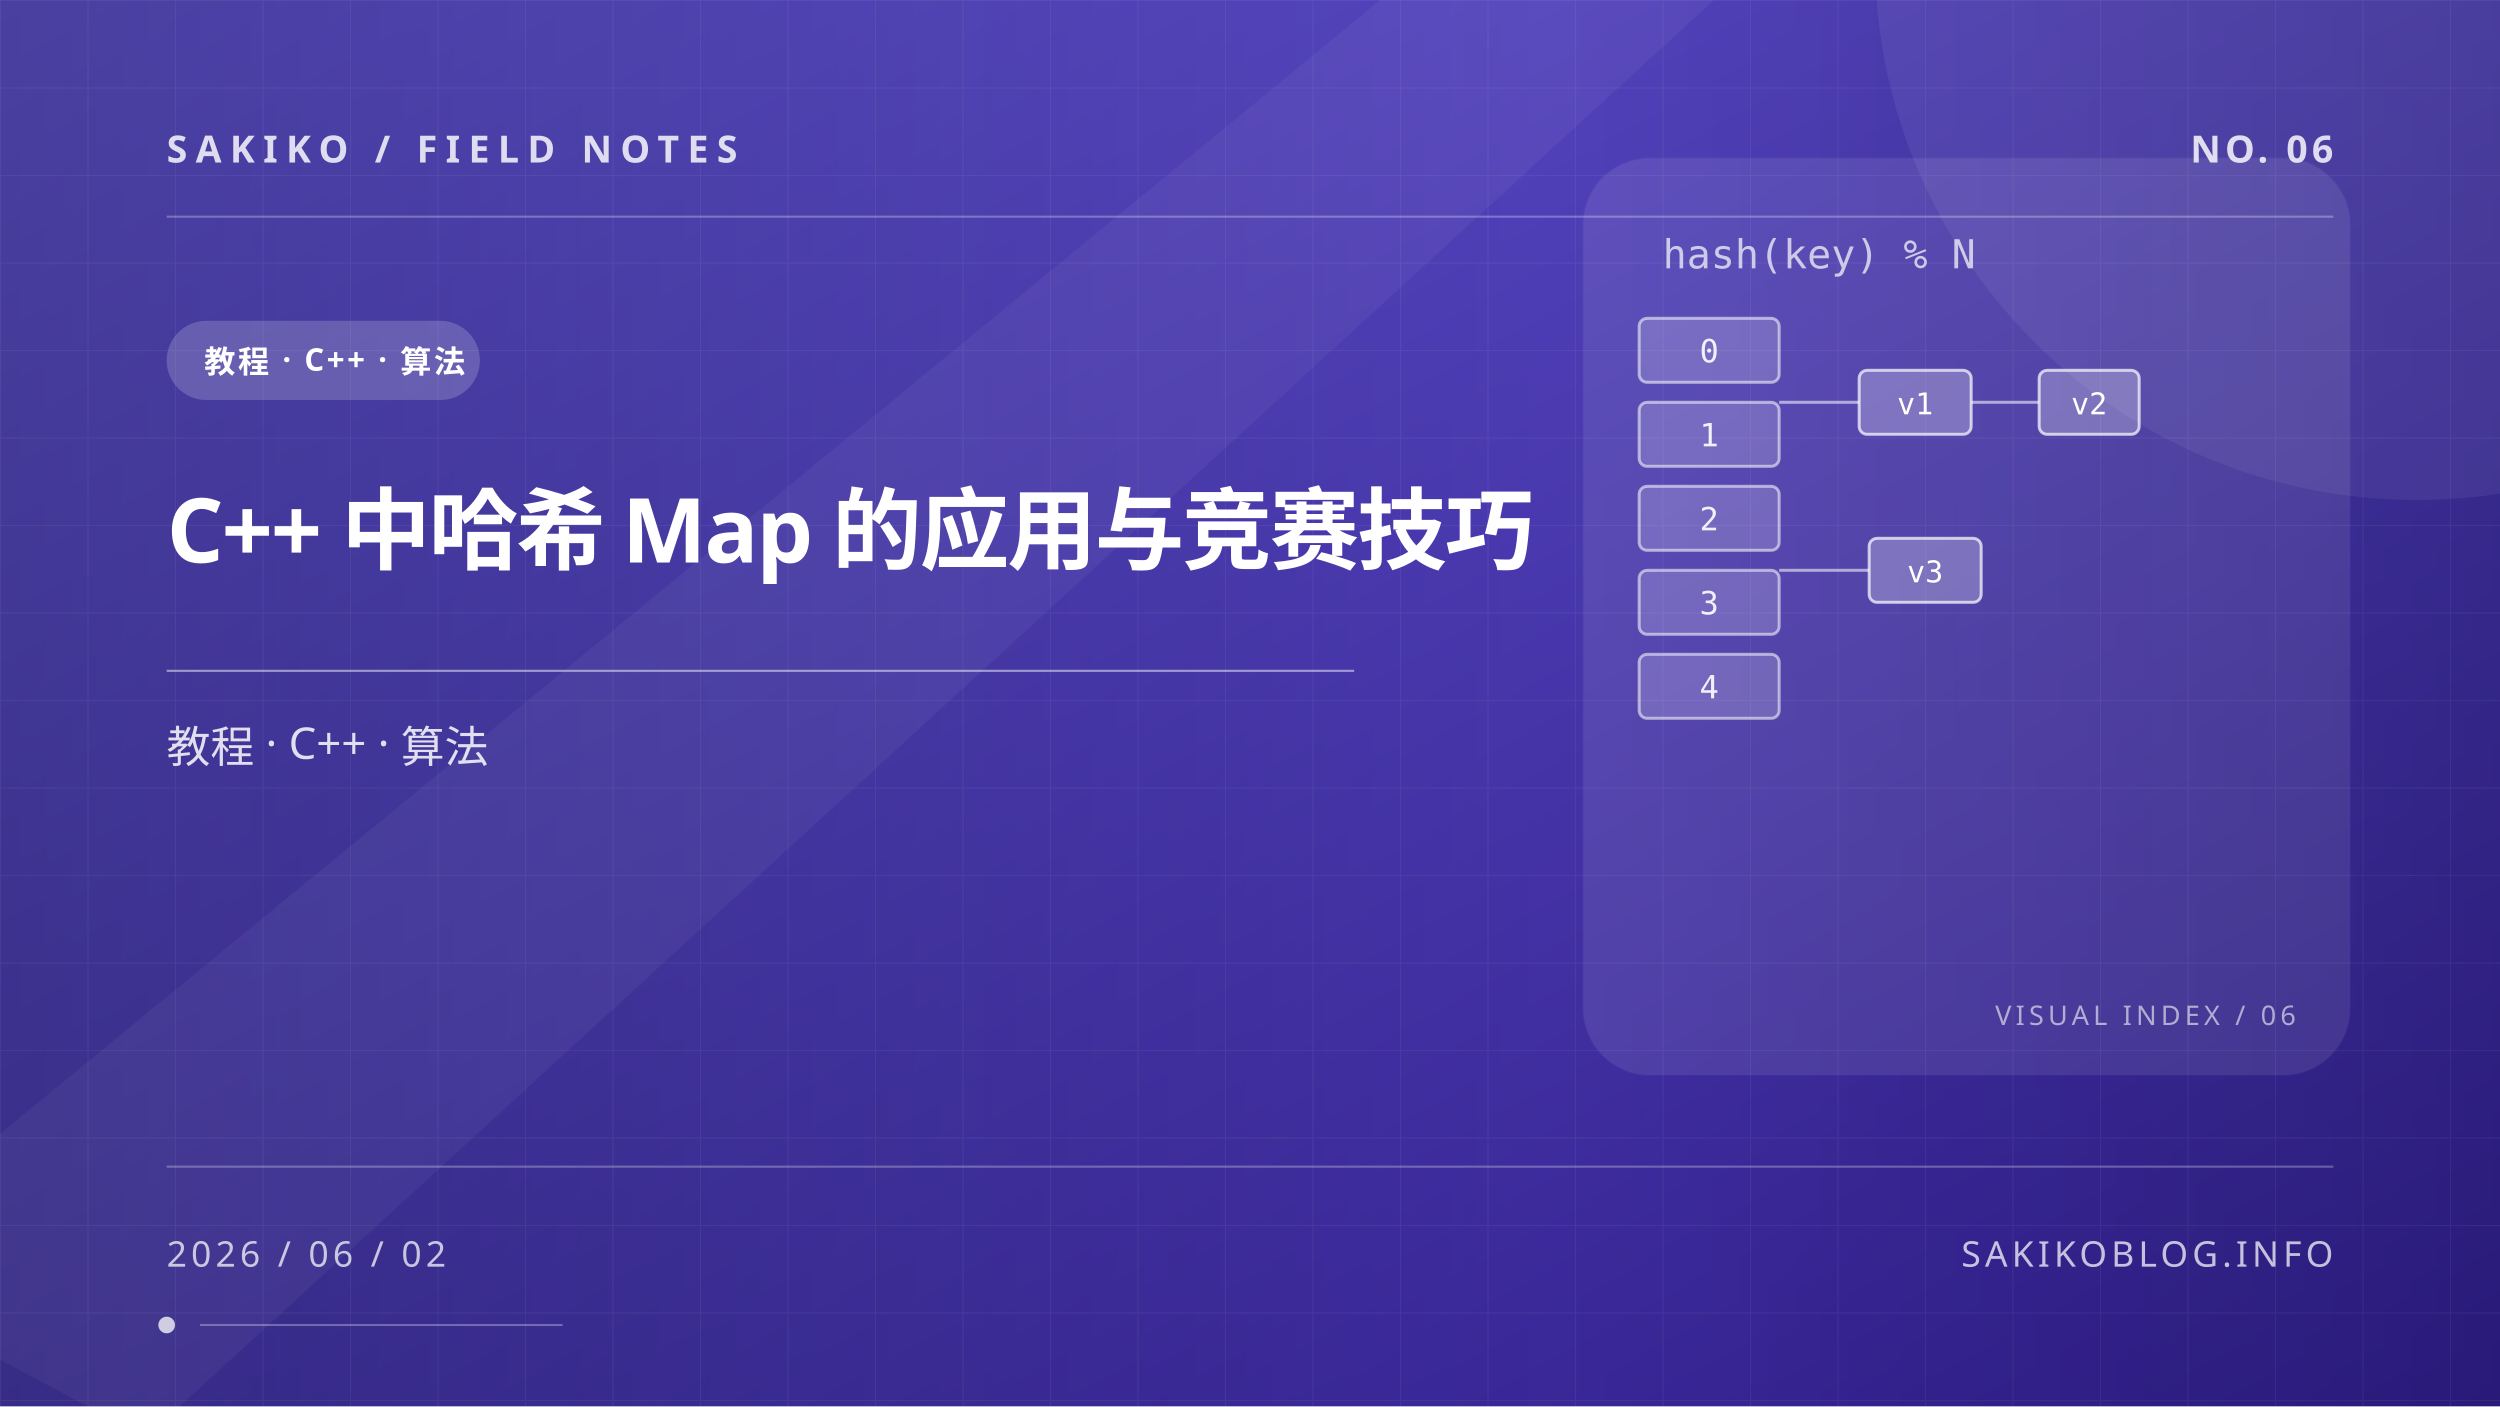
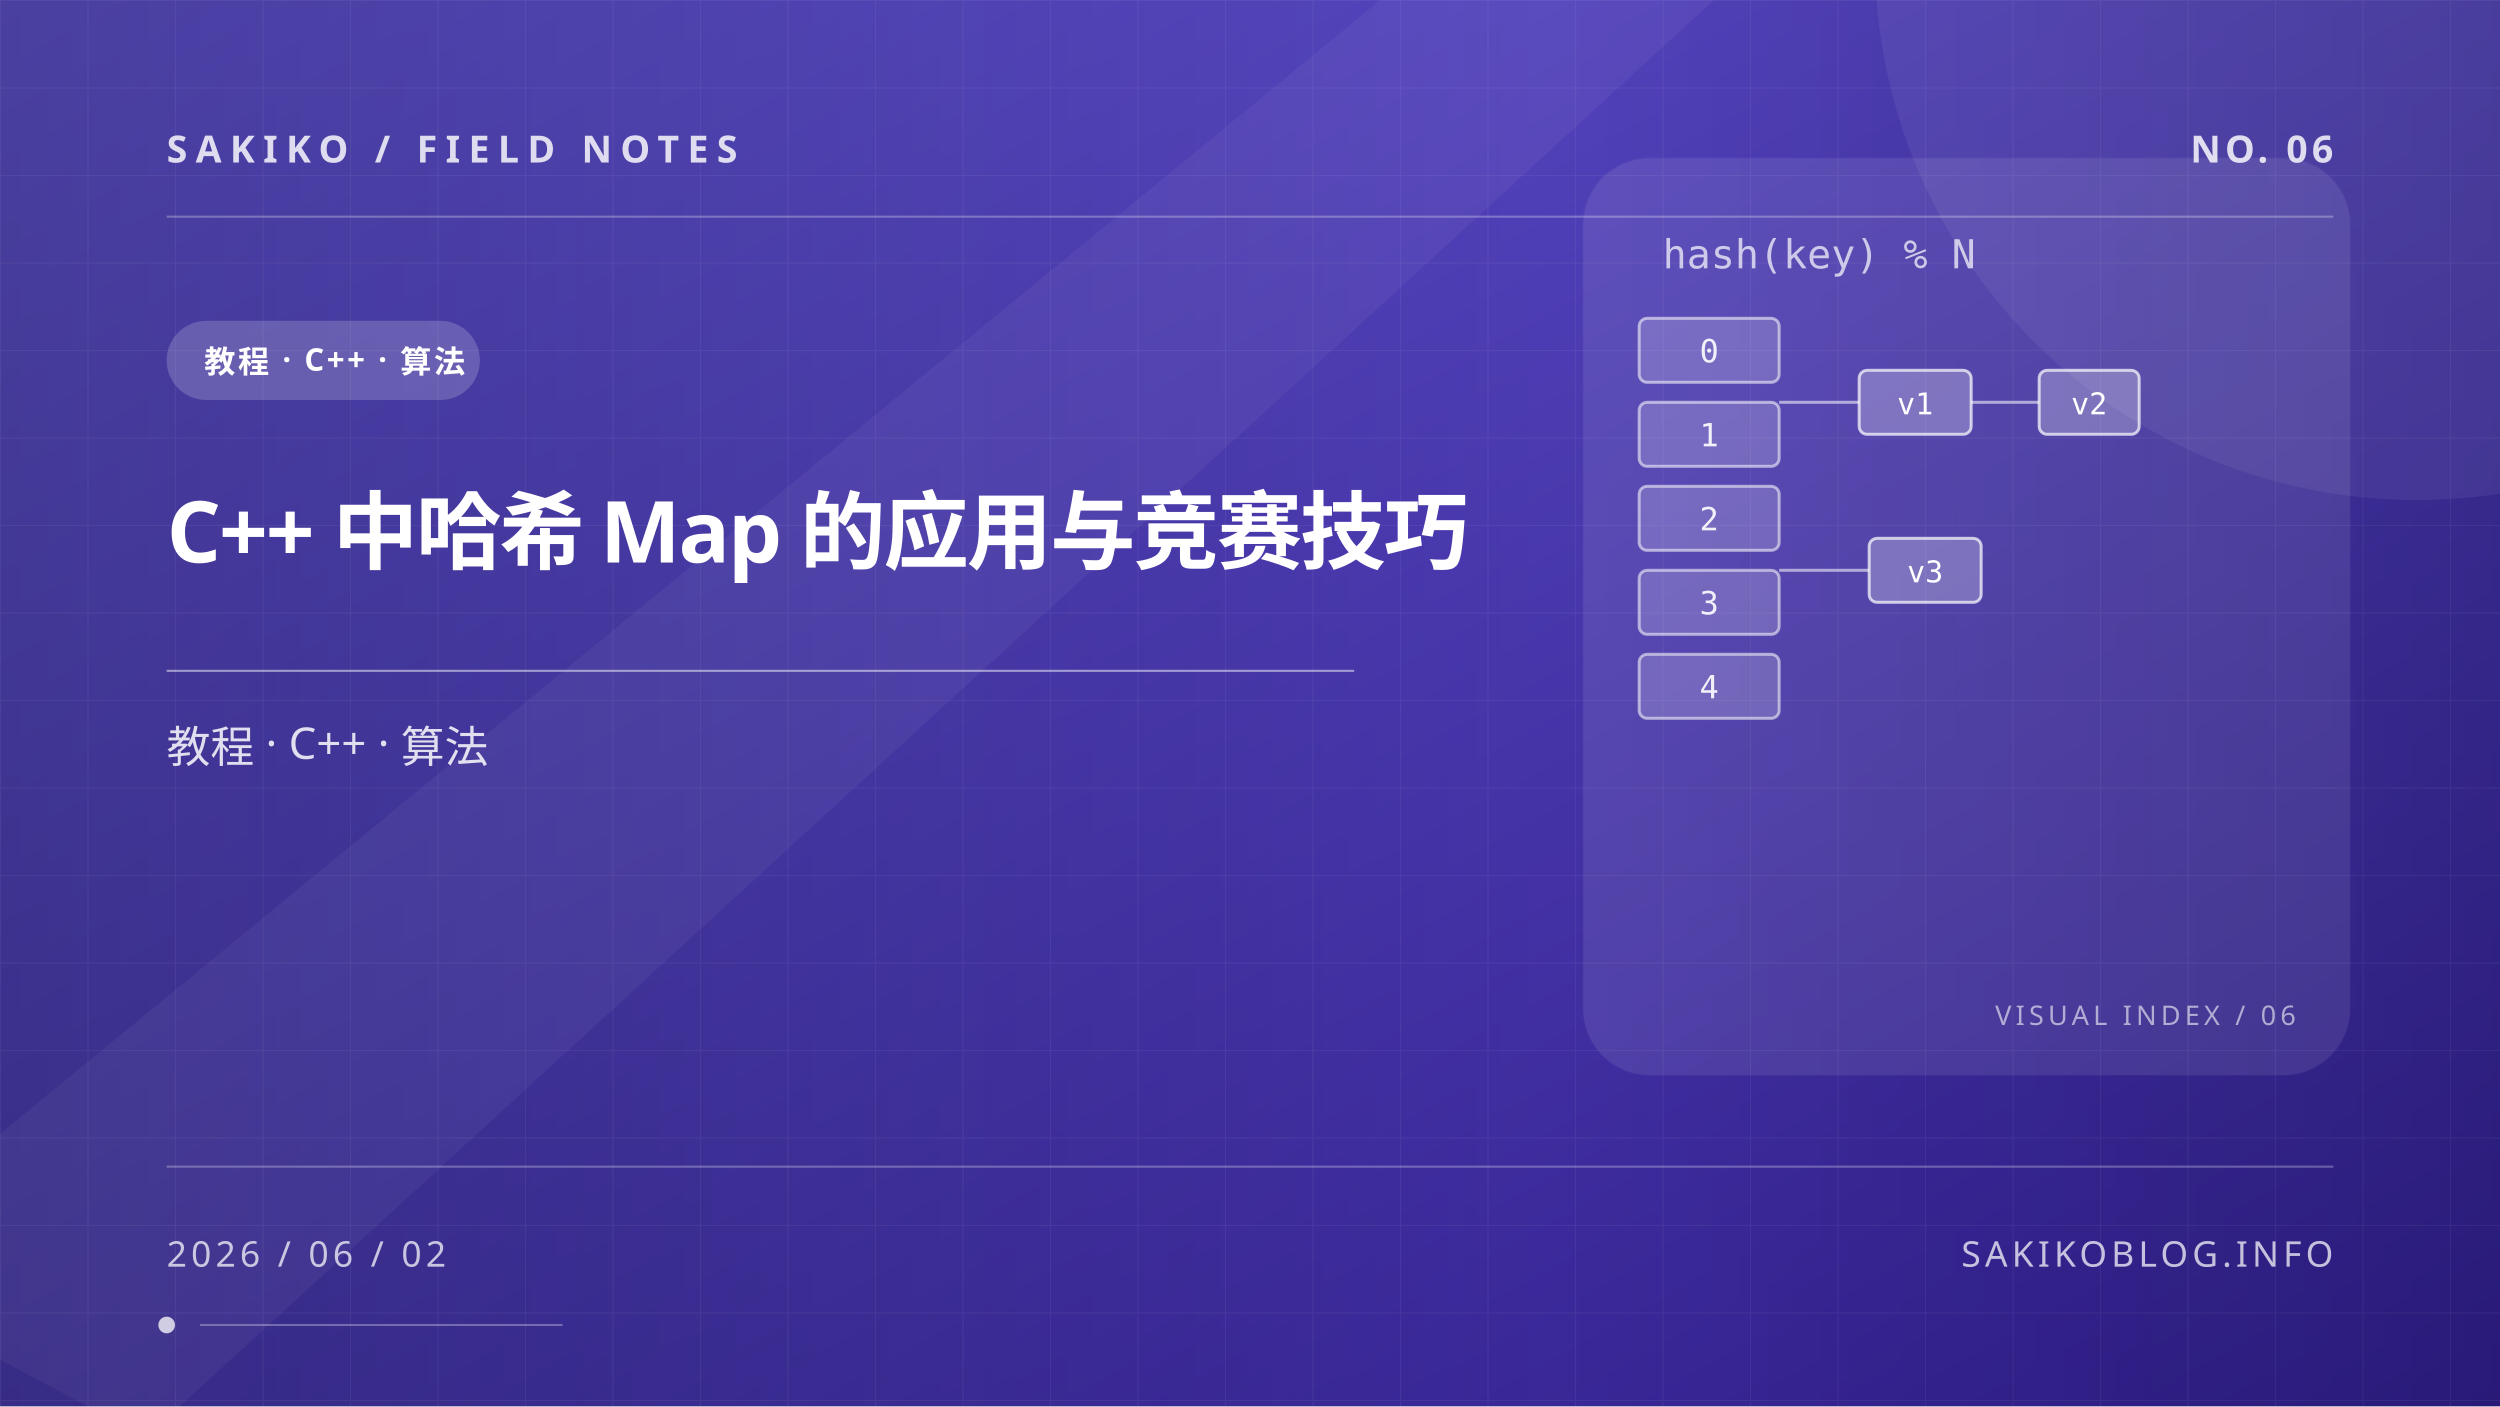
<svg xmlns="http://www.w3.org/2000/svg" viewBox="0 0 1200 675" width="1200" height="675" font-family="'Noto Sans SC','Microsoft YaHei','PingFang SC',sans-serif">
  <defs>
    <linearGradient id="bg" x1="0" y1="0" x2="1" y2="1">
      <stop offset="0" stop-color="#6c5ce7" />
      <stop offset="1" stop-color="#341f97" />
    </linearGradient>
    <linearGradient id="shade" x1="0" y1="0" x2="1" y2="0">
      <stop offset="0" stop-color="#050816" stop-opacity="0.34" />
      <stop offset="0.62" stop-color="#050816" stop-opacity="0.10" />
      <stop offset="1" stop-color="#050816" stop-opacity="0.24" />
    </linearGradient>
    <pattern id="grid" width="42" height="42" patternUnits="userSpaceOnUse">
      <path d="M 42 0 L 0 0 0 42" fill="none" stroke="#fff" stroke-opacity="0.055" stroke-width="1" />
    </pattern>
    <clipPath id="art-clip">
      <rect x="760" y="76" width="368" height="440" rx="32" />
    </clipPath>
  </defs>
  <rect width="1200" height="675" fill="url(#bg)" />
  <rect width="1200" height="675" fill="url(#shade)" />
  <rect width="1200" height="675" fill="url(#grid)" />
  <path d="M -80 610 L 760 -80 L 910 -80 L 70 690 Z" fill="#fff" opacity="0.045" />
  <circle cx="1160" cy="-20" r="260" fill="#fff" opacity="0.06" />
  <text x="80" y="78" font-size="18" font-weight="700" letter-spacing="4" fill="#fff" opacity="0.82">SAKIKO / FIELD NOTES</text>
  <text x="1120" y="78" font-size="18" font-weight="700" letter-spacing="2" text-anchor="end" fill="#fff" opacity="0.82">NO. 06</text>
  <line x1="80" y1="104" x2="1120" y2="104" stroke="#fff" stroke-opacity="0.28" />
  <g>
    <rect x="80" y="154" width="150.35" height="38" rx="19" fill="#fff" opacity="0.18" />
    <text x="98" y="179" font-size="15" font-weight="700" letter-spacing="1.2" fill="#fff">教程 · C++ · 算法</text>
  </g>
-   <text font-size="43" font-weight="750" fill="#fff" letter-spacing="-1">
+   <text font-size="41" font-weight="750" fill="#fff" letter-spacing="-1">
    <tspan x="80" y="270">C++ 中哈希 Map 的应用与竞赛技巧</tspan>
  </text>
  <line x1="80" y1="322" x2="650" y2="322" stroke="#fff" stroke-opacity="0.5" />
  <text x="80" y="366" font-size="21" fill="#fff" opacity="0.84">教程 · C++ · 算法</text>
  <rect x="760" y="76" width="368" height="440" rx="32" fill="#fff" opacity="0.09" stroke="#fff" stroke-opacity="0.28" />
  <g clip-path="url(#art-clip)" transform="translate(-10 28) scale(0.96)">
    <text x="920" y="105" font-size="20" fill="rgba(255,255,255,0.7)" font-family="'Fira Code',monospace" text-anchor="middle">hash(key) % N</text>
    <rect x="830" y="130" width="70" height="32" rx="4" fill="rgba(255,255,255,0.18)" stroke="rgba(255,255,255,0.55)" stroke-width="1.5" />
    <text x="865" y="152" font-size="16" fill="rgba(255,255,255,0.9)" font-family="'Fira Code',monospace" text-anchor="middle">0</text>
    <rect x="830" y="172" width="70" height="32" rx="4" fill="rgba(255,255,255,0.18)" stroke="rgba(255,255,255,0.55)" stroke-width="1.5" />
    <text x="865" y="194" font-size="16" fill="rgba(255,255,255,0.9)" font-family="'Fira Code',monospace" text-anchor="middle">1</text>
    <rect x="830" y="214" width="70" height="32" rx="4" fill="rgba(255,255,255,0.18)" stroke="rgba(255,255,255,0.55)" stroke-width="1.5" />
    <text x="865" y="236" font-size="16" fill="rgba(255,255,255,0.9)" font-family="'Fira Code',monospace" text-anchor="middle">2</text>
    <rect x="830" y="256" width="70" height="32" rx="4" fill="rgba(255,255,255,0.18)" stroke="rgba(255,255,255,0.55)" stroke-width="1.5" />
    <text x="865" y="278" font-size="16" fill="rgba(255,255,255,0.9)" font-family="'Fira Code',monospace" text-anchor="middle">3</text>
    <rect x="830" y="298" width="70" height="32" rx="4" fill="rgba(255,255,255,0.18)" stroke="rgba(255,255,255,0.55)" stroke-width="1.5" />
    <text x="865" y="320" font-size="16" fill="rgba(255,255,255,0.9)" font-family="'Fira Code',monospace" text-anchor="middle">4</text>
    <line x1="900" y1="172" x2="940" y2="172" stroke="rgba(255,255,255,0.55)" stroke-width="1.5" />
    <rect x="940" y="156" width="56" height="32" rx="4" fill="rgba(255,255,255,0.25)" stroke="rgba(255,255,255,0.7)" stroke-width="1.5" />
    <text x="968" y="178" font-size="15" fill="#fff" font-family="'Fira Code',monospace" text-anchor="middle">v1</text>
    <line x1="996" y1="172" x2="1030" y2="172" stroke="rgba(255,255,255,0.55)" stroke-width="1.5" />
    <rect x="1030" y="156" width="50" height="32" rx="4" fill="rgba(255,255,255,0.25)" stroke="rgba(255,255,255,0.7)" stroke-width="1.5" />
    <text x="1055" y="178" font-size="15" fill="#fff" font-family="'Fira Code',monospace" text-anchor="middle">v2</text>
    <line x1="900" y1="256" x2="945" y2="256" stroke="rgba(255,255,255,0.55)" stroke-width="1.5" />
    <rect x="945" y="240" width="56" height="32" rx="4" fill="rgba(255,255,255,0.25)" stroke="rgba(255,255,255,0.7)" stroke-width="1.5" />
    <text x="973" y="262" font-size="15" fill="#fff" font-family="'Fira Code',monospace" text-anchor="middle">v3</text>
  </g>
  <text x="1102" y="492" text-anchor="end" font-size="13" letter-spacing="2" fill="#fff" opacity="0.58">VISUAL INDEX / 06</text>
  <line x1="80" y1="560" x2="1120" y2="560" stroke="#fff" stroke-opacity="0.28" />
  <text x="80" y="608" font-size="17" letter-spacing="2" fill="#fff" opacity="0.72">2026 / 06 / 02</text>
  <text x="1120" y="608" text-anchor="end" font-size="17" letter-spacing="2" fill="#fff" opacity="0.72">SAKIKOBLOG.INFO</text>
  <circle cx="80" cy="636" r="4" fill="#fff" opacity="0.75" />
  <line x1="96" y1="636" x2="270" y2="636" stroke="#fff" stroke-opacity="0.3" />
</svg>
